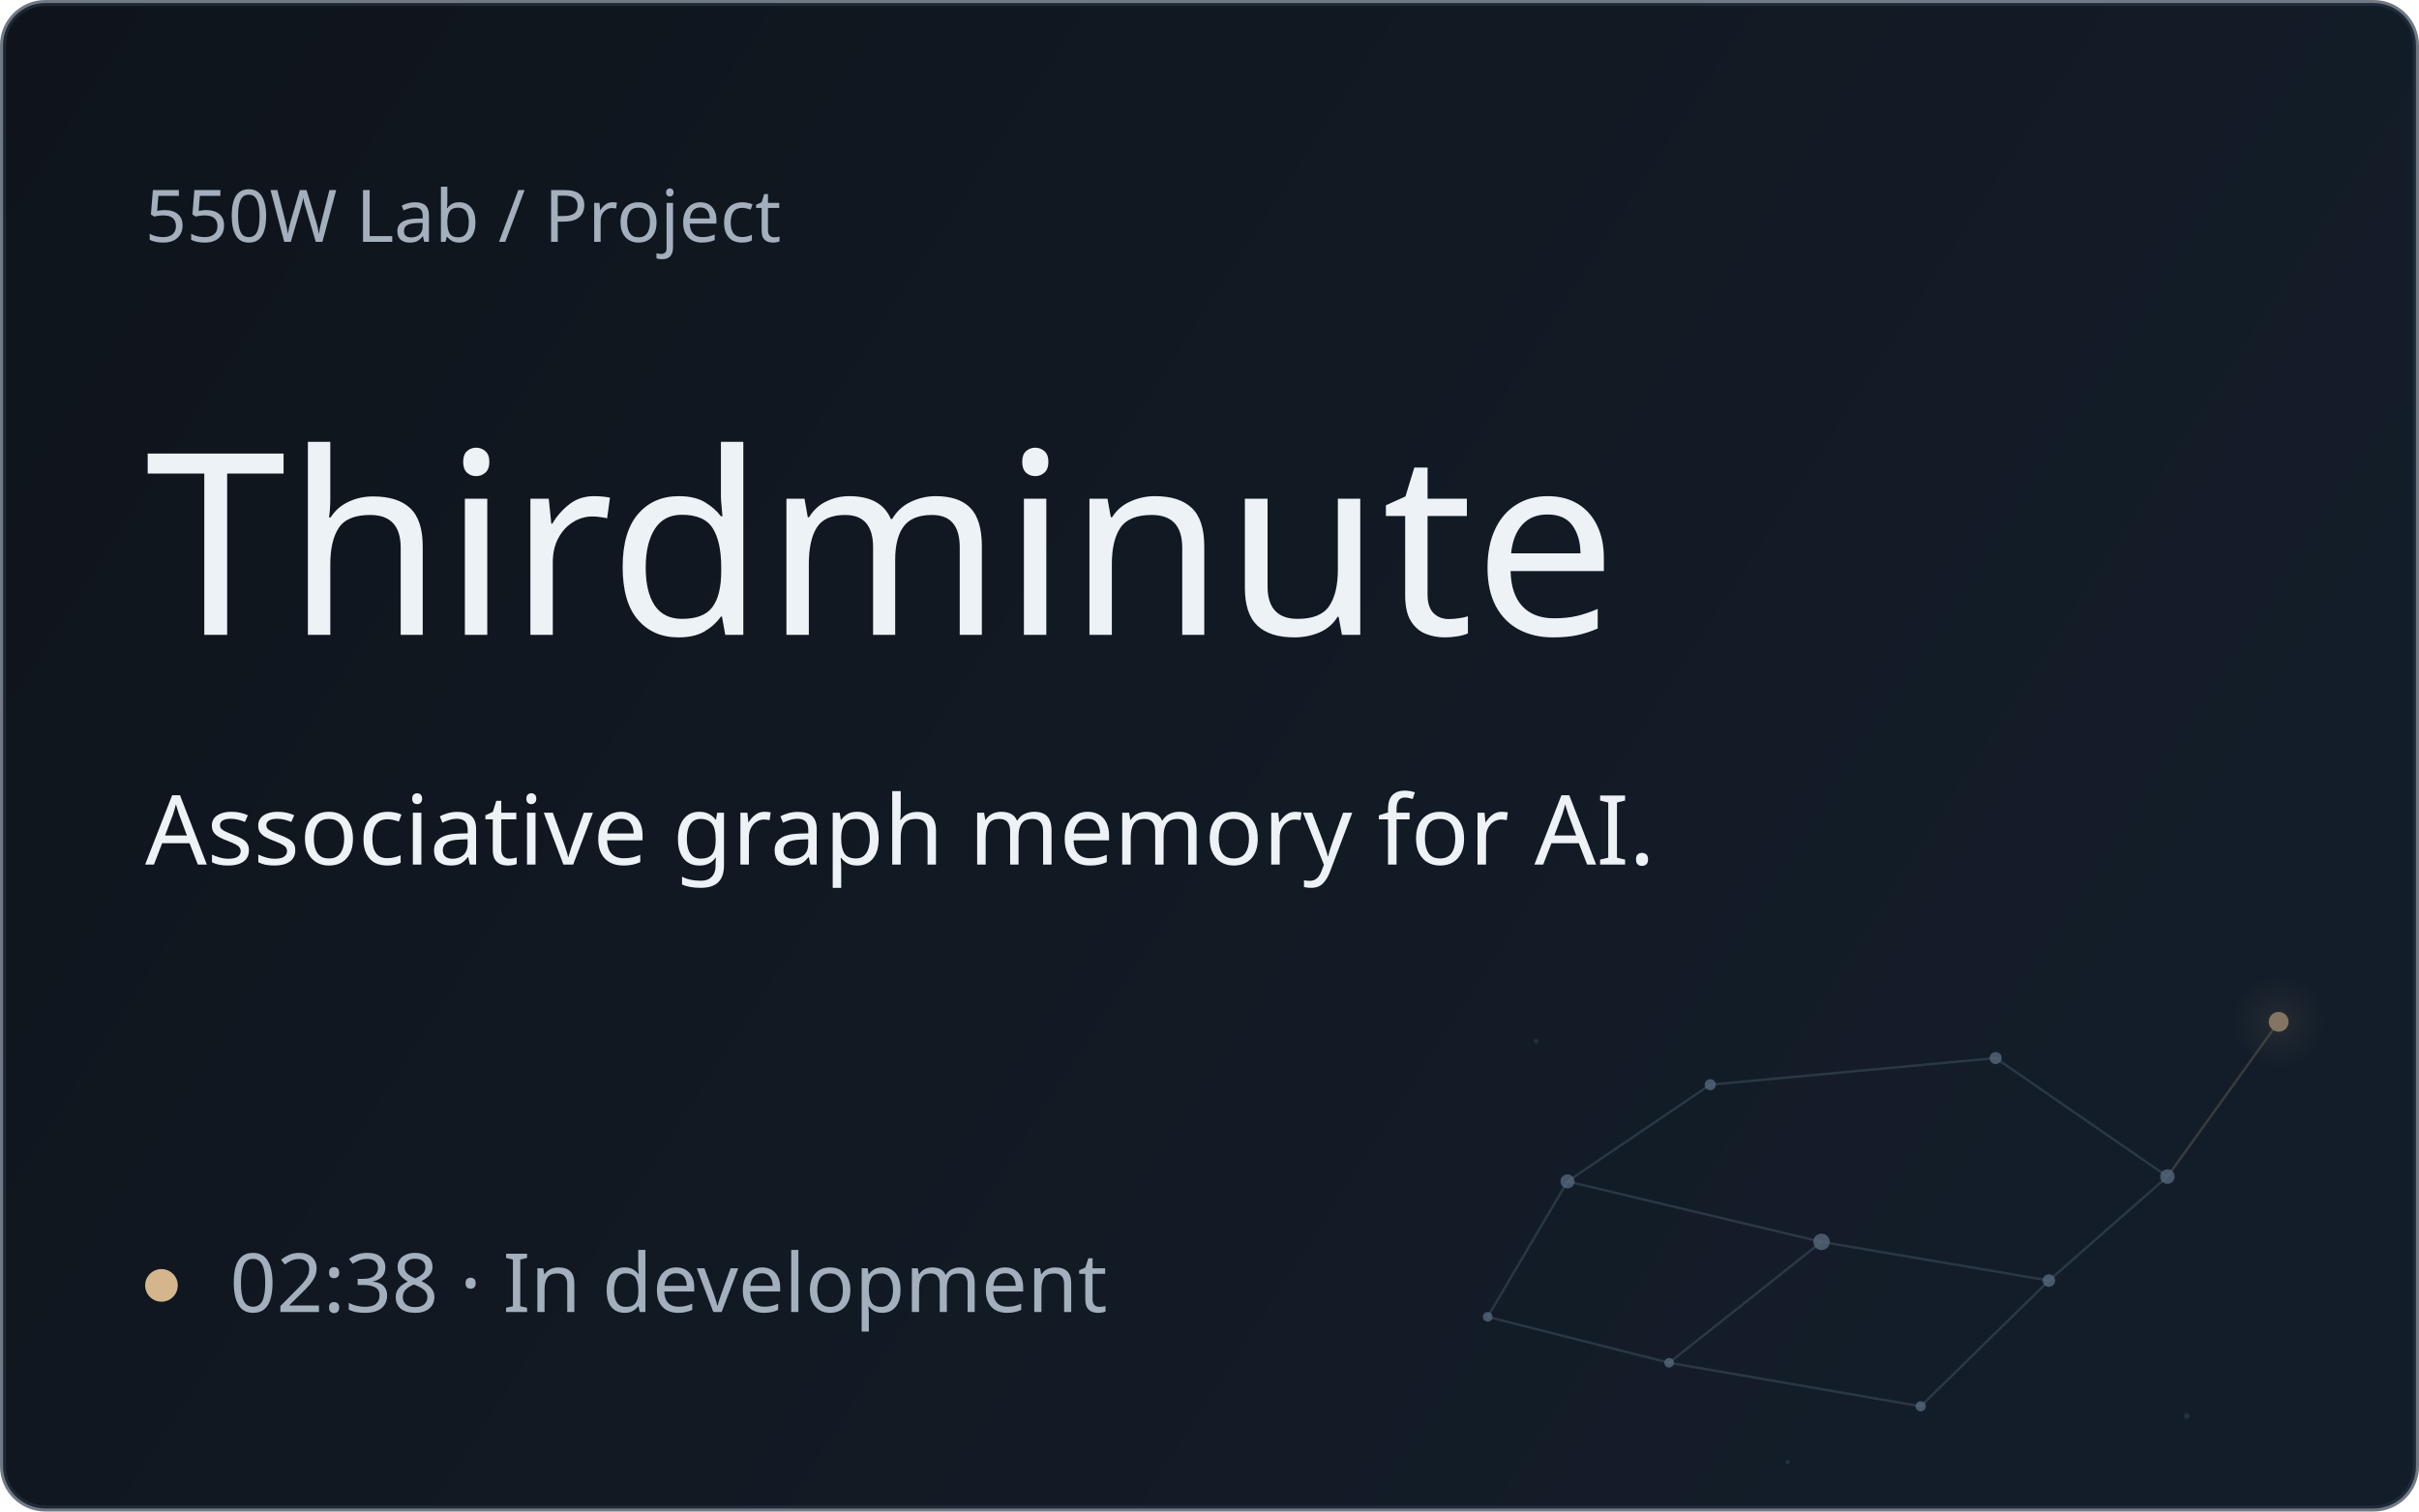
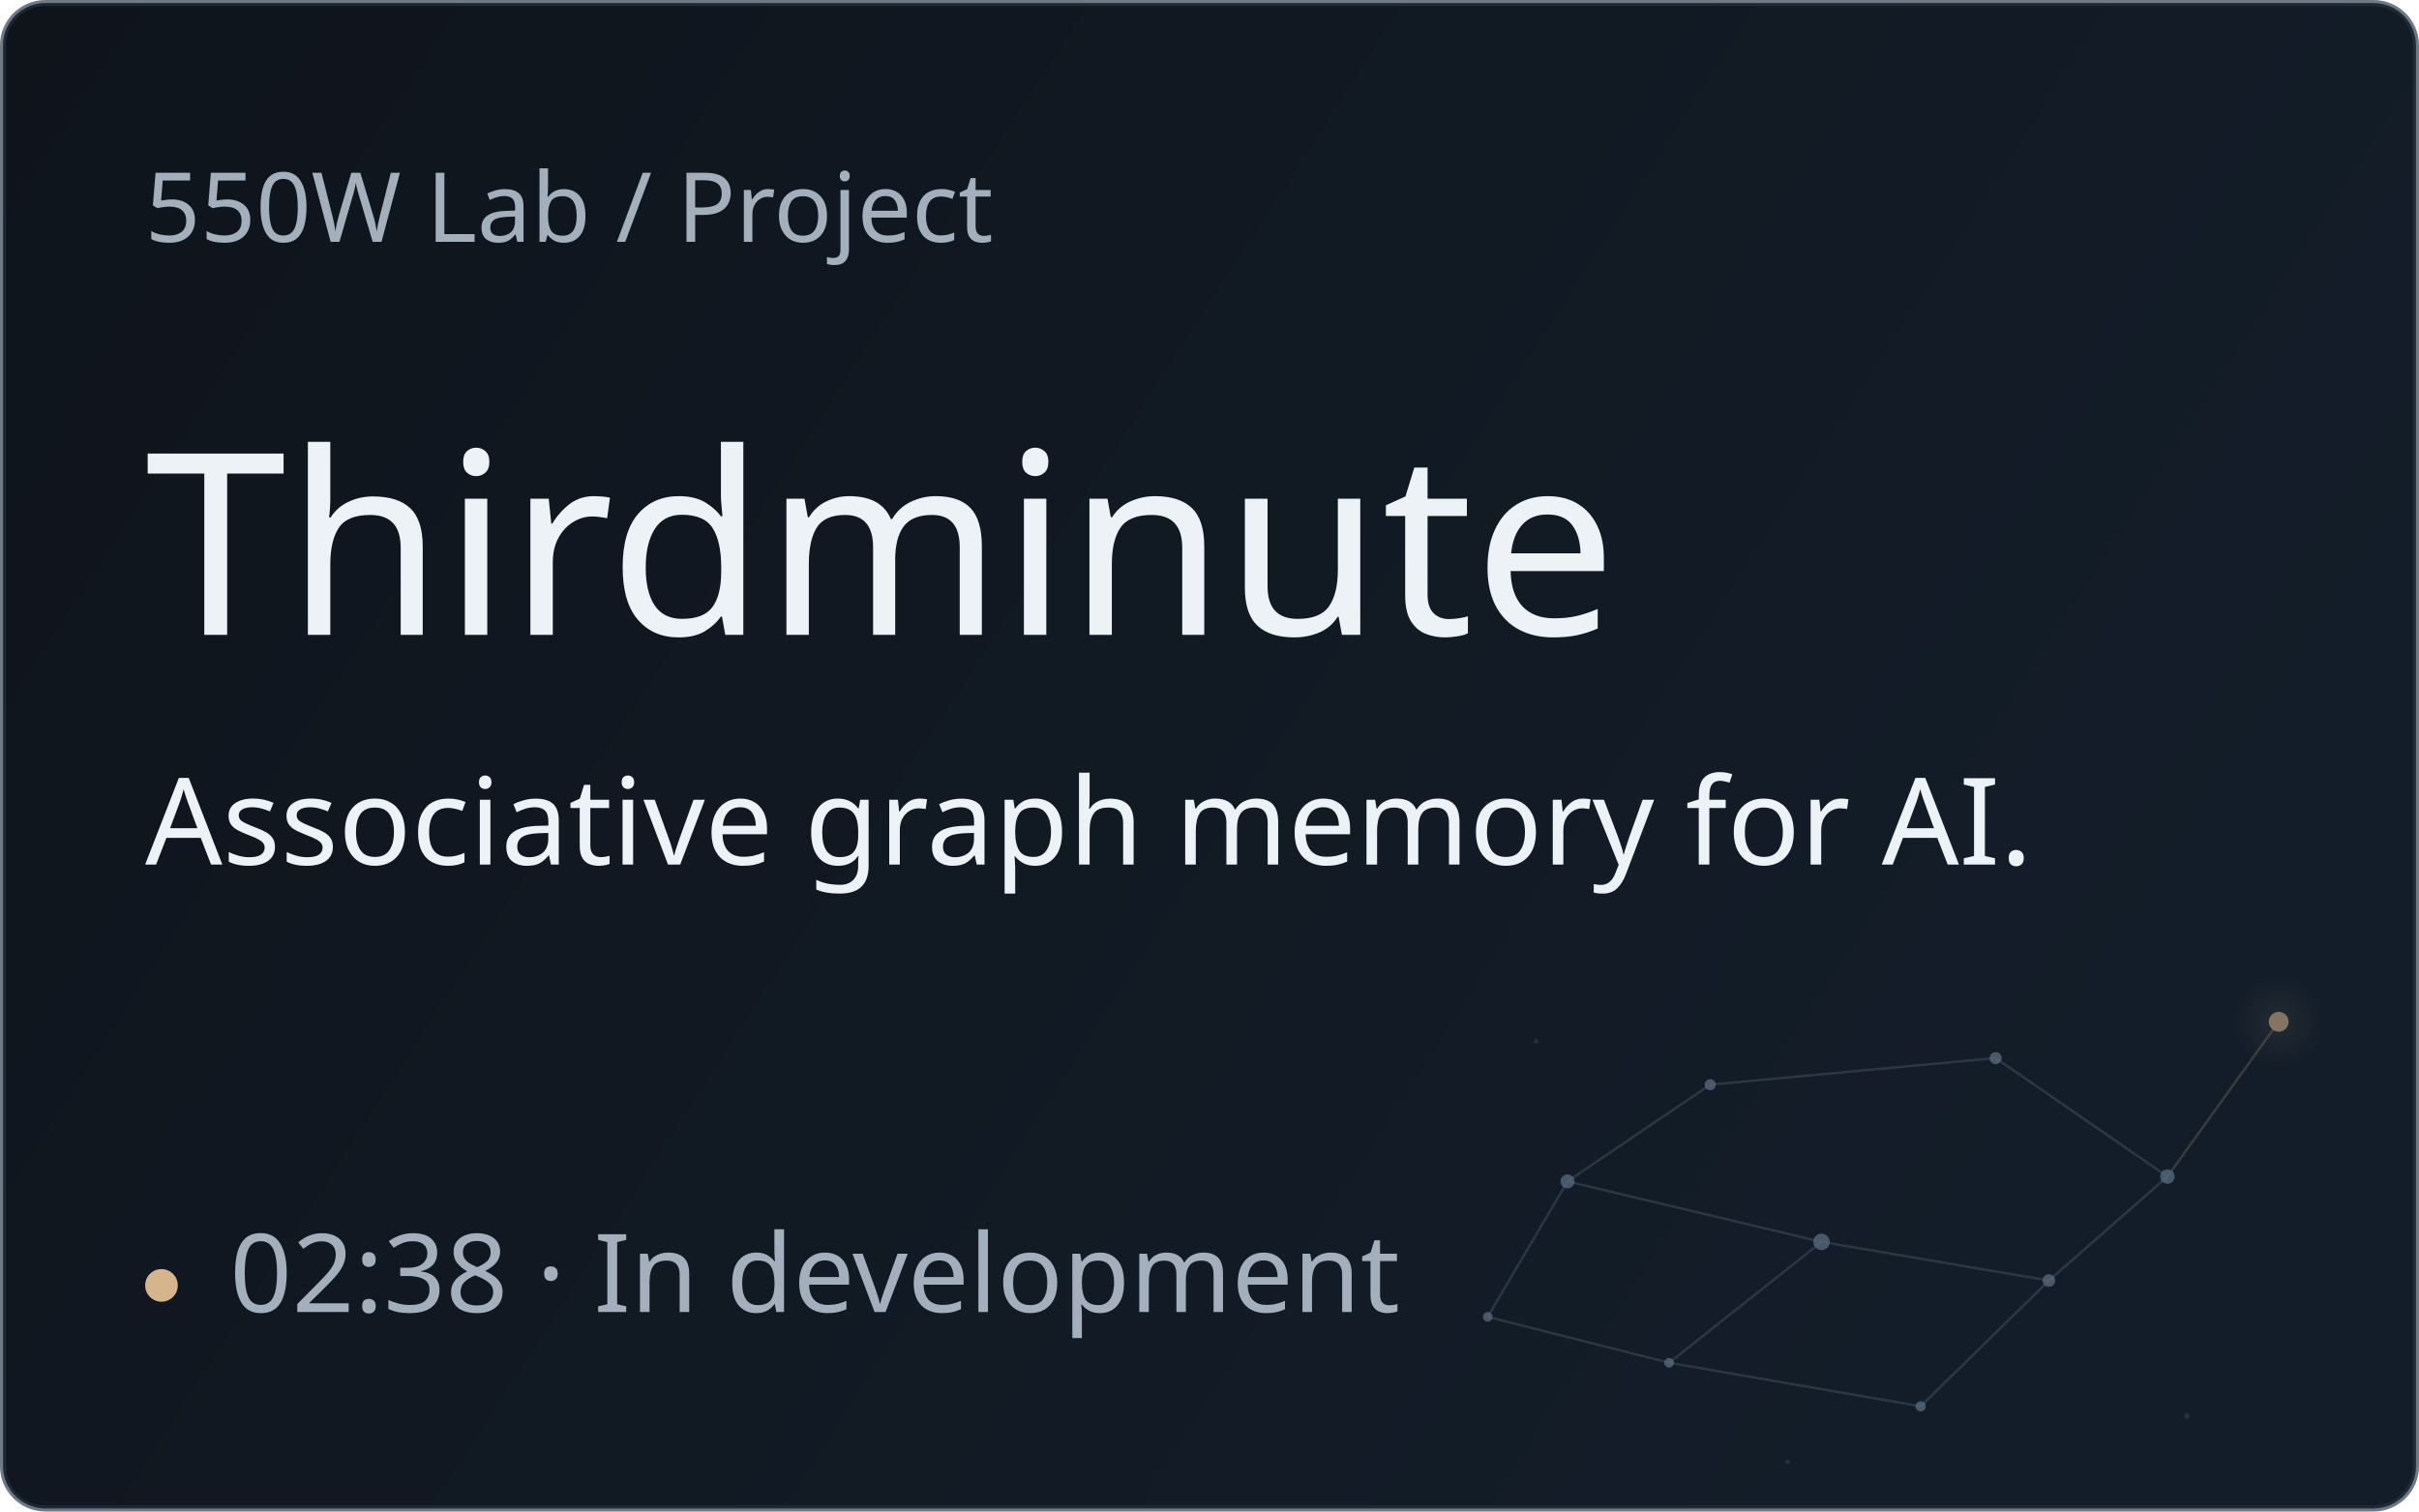
<svg xmlns="http://www.w3.org/2000/svg" width="400" height="250" viewBox="0 0 400 250" role="img" aria-label="Project Thirdminute — Associative graph memory for AI." xml:lang="en">
  <defs>
    <linearGradient id="surface" x1="0" y1="0" x2="1" y2=".4">
      <stop offset="0" stop-color="#0f141b" />
      <stop offset="1" stop-color="#131d29" />
    </linearGradient>
    <radialGradient id="future-glow">
      <stop offset="0" stop-color="#d4b58c" stop-opacity=".15" />
      <stop offset="1" stop-color="#d4b58c" stop-opacity="0" />
    </radialGradient>
  </defs>
  <rect x=".5" y=".5" width="399" height="249" rx="7" fill="url(#surface)" stroke="#263342" stroke-opacity=".65" />
  <g transform="translate(246 169) scale(.4)" opacity=".58">
    <line x1="0" y1="122" x2="33" y2="66" stroke="#8aa3bd" stroke-width="1" opacity=".34" />
    <line x1="0" y1="122" x2="75" y2="141" stroke="#8aa3bd" stroke-width="1" opacity=".34" />
    <line x1="33" y1="66" x2="92" y2="26" stroke="#8aa3bd" stroke-width="1" opacity=".34" />
    <line x1="33" y1="66" x2="138" y2="91" stroke="#8aa3bd" stroke-width="1" opacity=".34" />
    <line x1="75" y1="141" x2="138" y2="91" stroke="#8aa3bd" stroke-width="1" opacity=".34" />
    <line x1="75" y1="141" x2="179" y2="159" stroke="#8aa3bd" stroke-width="1" opacity=".34" />
    <line x1="92" y1="26" x2="210" y2="15" stroke="#8aa3bd" stroke-width="1" opacity=".34" />
    <line x1="138" y1="91" x2="232" y2="107" stroke="#8aa3bd" stroke-width="1" opacity=".34" />
    <line x1="179" y1="159" x2="232" y2="107" stroke="#8aa3bd" stroke-width="1" opacity=".34" />
    <line x1="210" y1="15" x2="281" y2="64" stroke="#8aa3bd" stroke-width="1" opacity=".34" />
    <line x1="232" y1="107" x2="281" y2="64" stroke="#8aa3bd" stroke-width="1" opacity=".34" />
    <line x1="281" y1="64" x2="327" y2="0" stroke="#d4b58c" stroke-width="1" opacity=".34" />
    <circle cx="20" cy="8" r="1.05" fill="#8aa3bd" opacity=".24" />
    <circle cx="124" cy="182" r="0.9" fill="#8aa3bd" opacity=".24" />
    <circle cx="289" cy="163" r="1.2" fill="#8aa3bd" opacity=".24" />
    <circle cx="0" cy="122" r="2.0" fill="#8aa3bd" opacity=".76" />
    <circle cx="33" cy="66" r="2.9" fill="#8aa3bd" opacity=".76" />
    <circle cx="75" cy="141" r="2.0" fill="#8aa3bd" opacity=".76" />
    <circle cx="92" cy="26" r="2.3" fill="#8aa3bd" opacity=".76" />
    <circle cx="138" cy="91" r="3.4" fill="#8aa3bd" opacity=".76" />
    <circle cx="179" cy="159" r="2.1" fill="#8aa3bd" opacity=".76" />
    <circle cx="210" cy="15" r="2.5" fill="#8aa3bd" opacity=".76" />
    <circle cx="232" cy="107" r="2.6" fill="#8aa3bd" opacity=".76" />
    <circle cx="281" cy="64" r="3.0" fill="#8aa3bd" opacity=".76" />
    <circle cx="327" cy="0" r="19" fill="url(#future-glow)" />
    <circle cx="327" cy="0" r="4.1" fill="#d4b58c" />
  </g>
  <g font-family="-apple-system, BlinkMacSystemFont, 'Segoe UI', 'Noto Sans', Helvetica, Arial, sans-serif, 'Apple Color Emoji', 'Segoe UI Emoji'" font-weight="400">
-     <text x="24" y="40" font-size="12" fill="#a3afbd">550W Lab  /  Project</text>
+     <text x="24" y="40" font-size="16" fill="#a3afbd">550W Lab  /  Project</text>
    <text x="24" y="105" font-size="42" fill="#edf2f7">Thirdminute</text>
-     <text x="24" y="143" font-size="16" fill="#edf2f7">Associative graph memory for AI.</text>
+     <text x="24" y="143" font-size="20" fill="#edf2f7">Associative graph memory for AI.</text>
    <circle cx="26.7" cy="212.6" r="2.7" fill="#d4b58c" />
-     <text x="38" y="217" font-size="13.5" fill="#a3afbd">02:38 · In development</text>
+     <text x="38" y="217" font-size="18" fill="#a3afbd">02:38 · In development</text>
  </g>
</svg>
